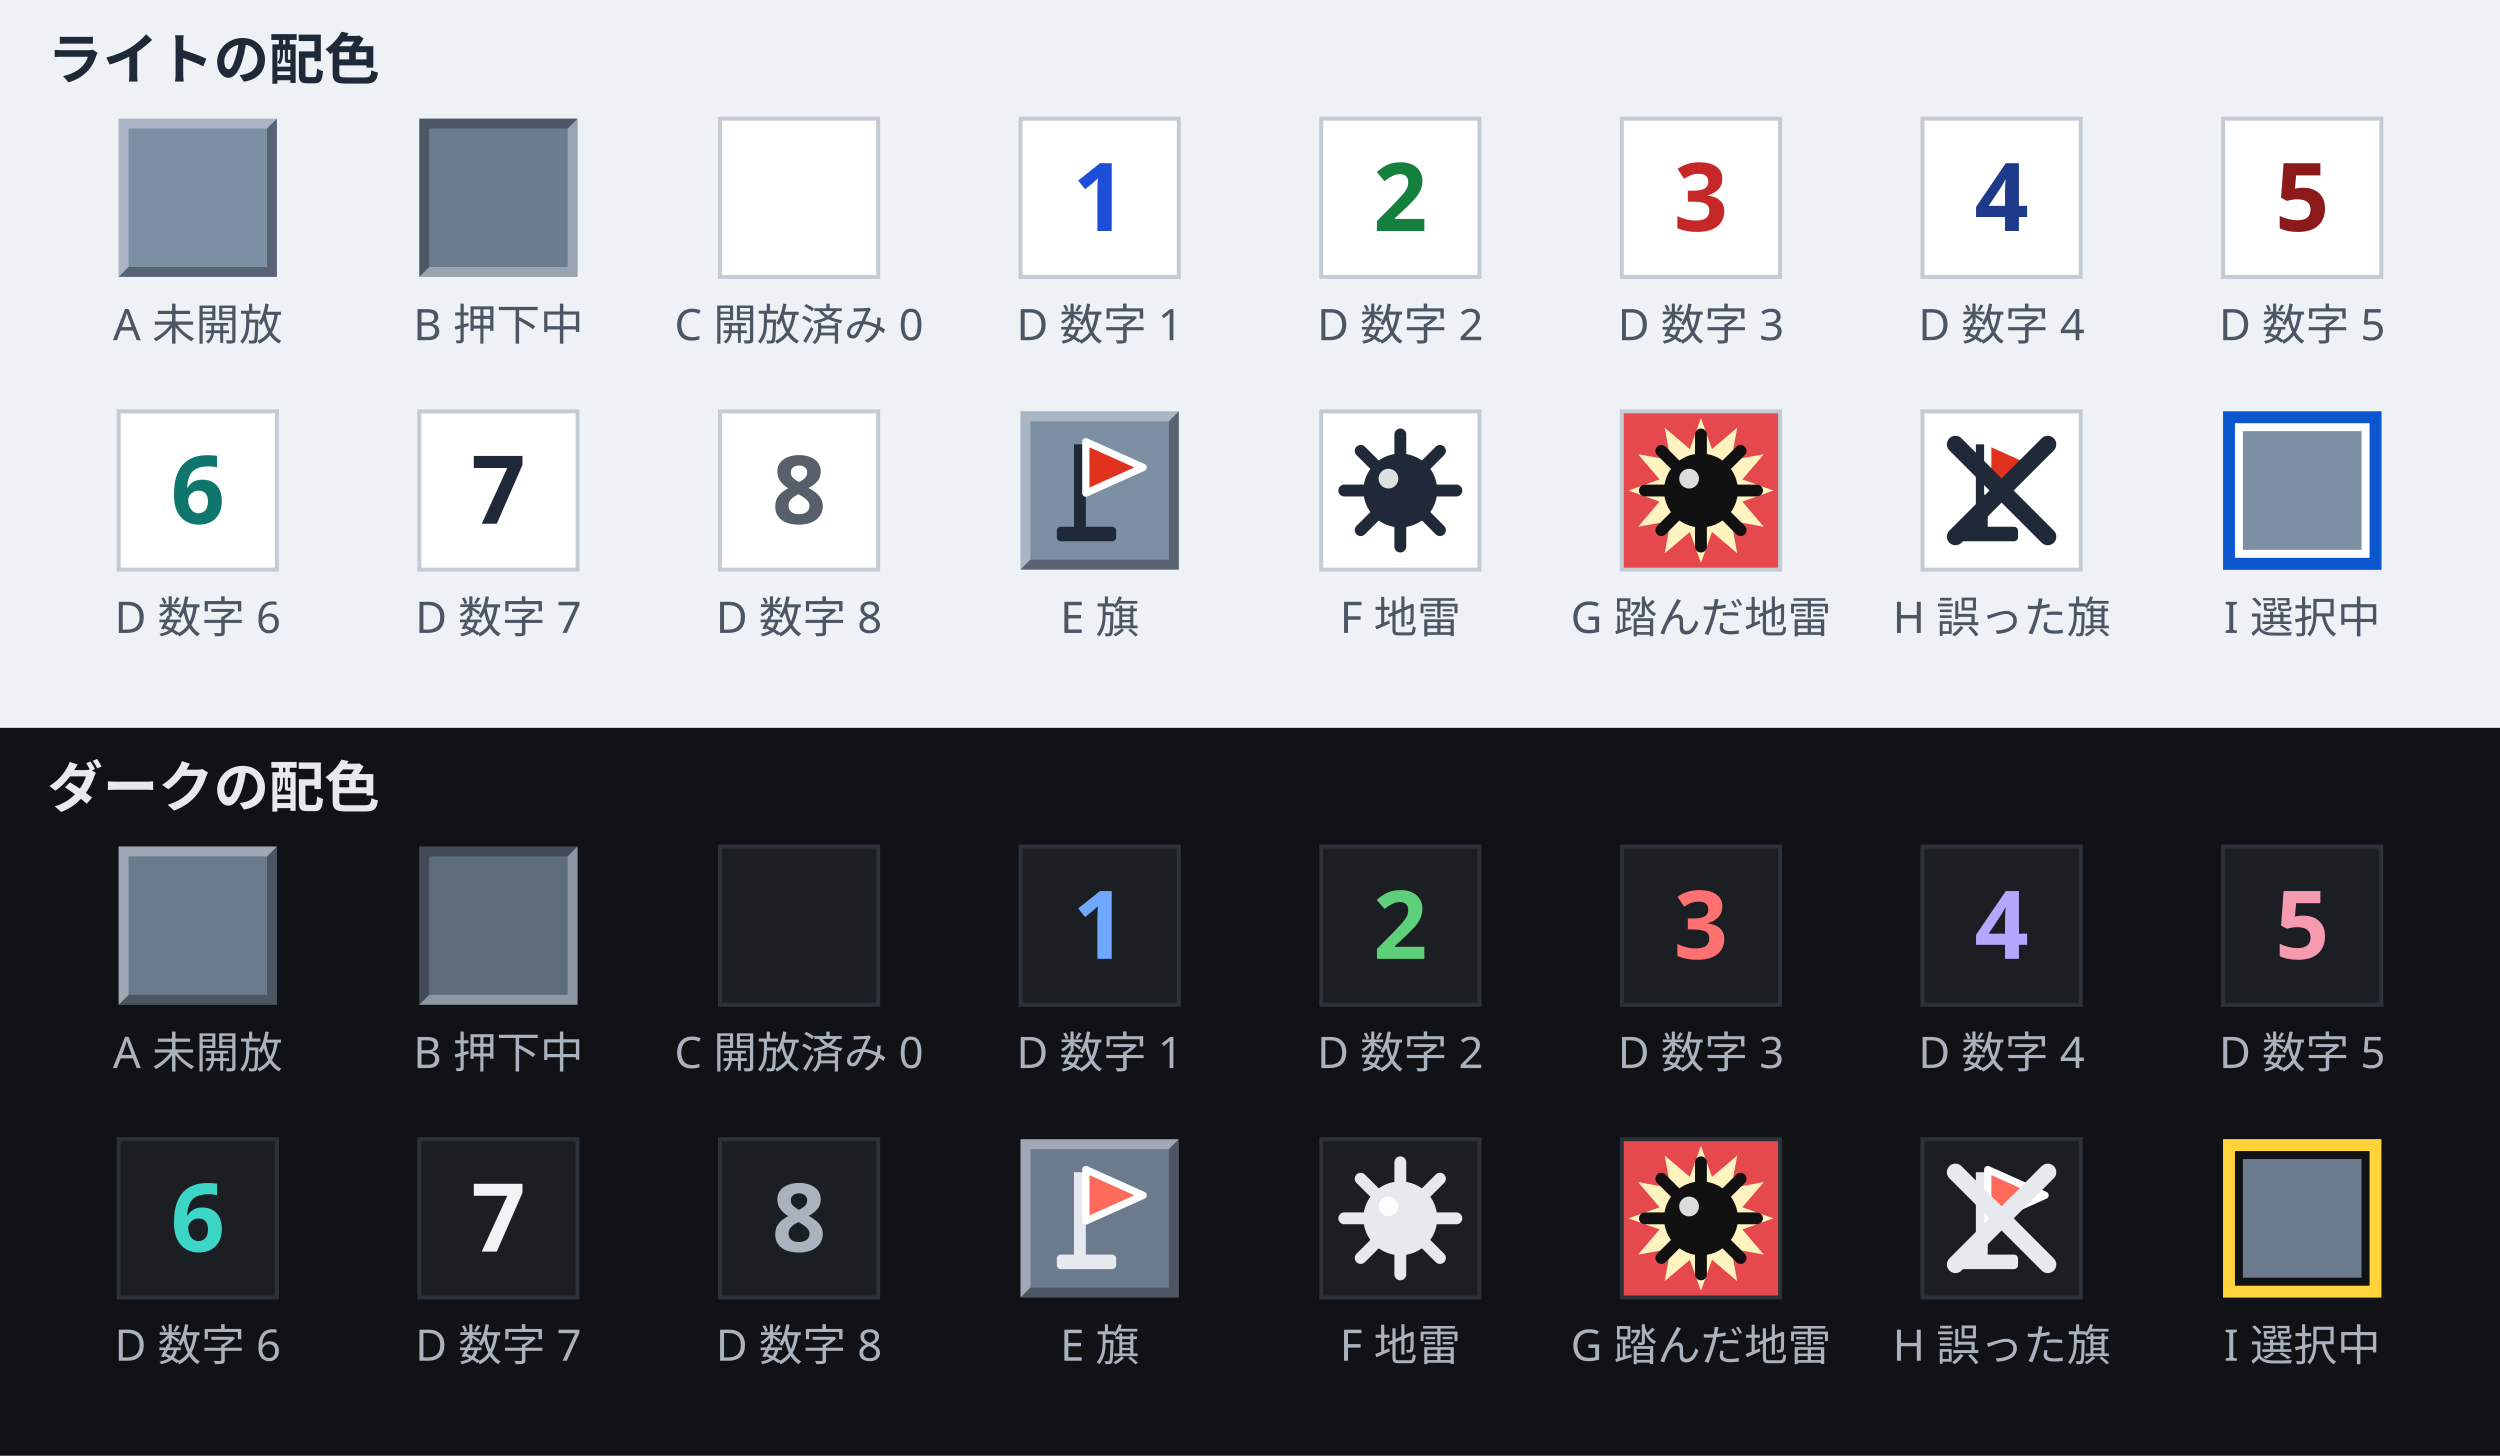
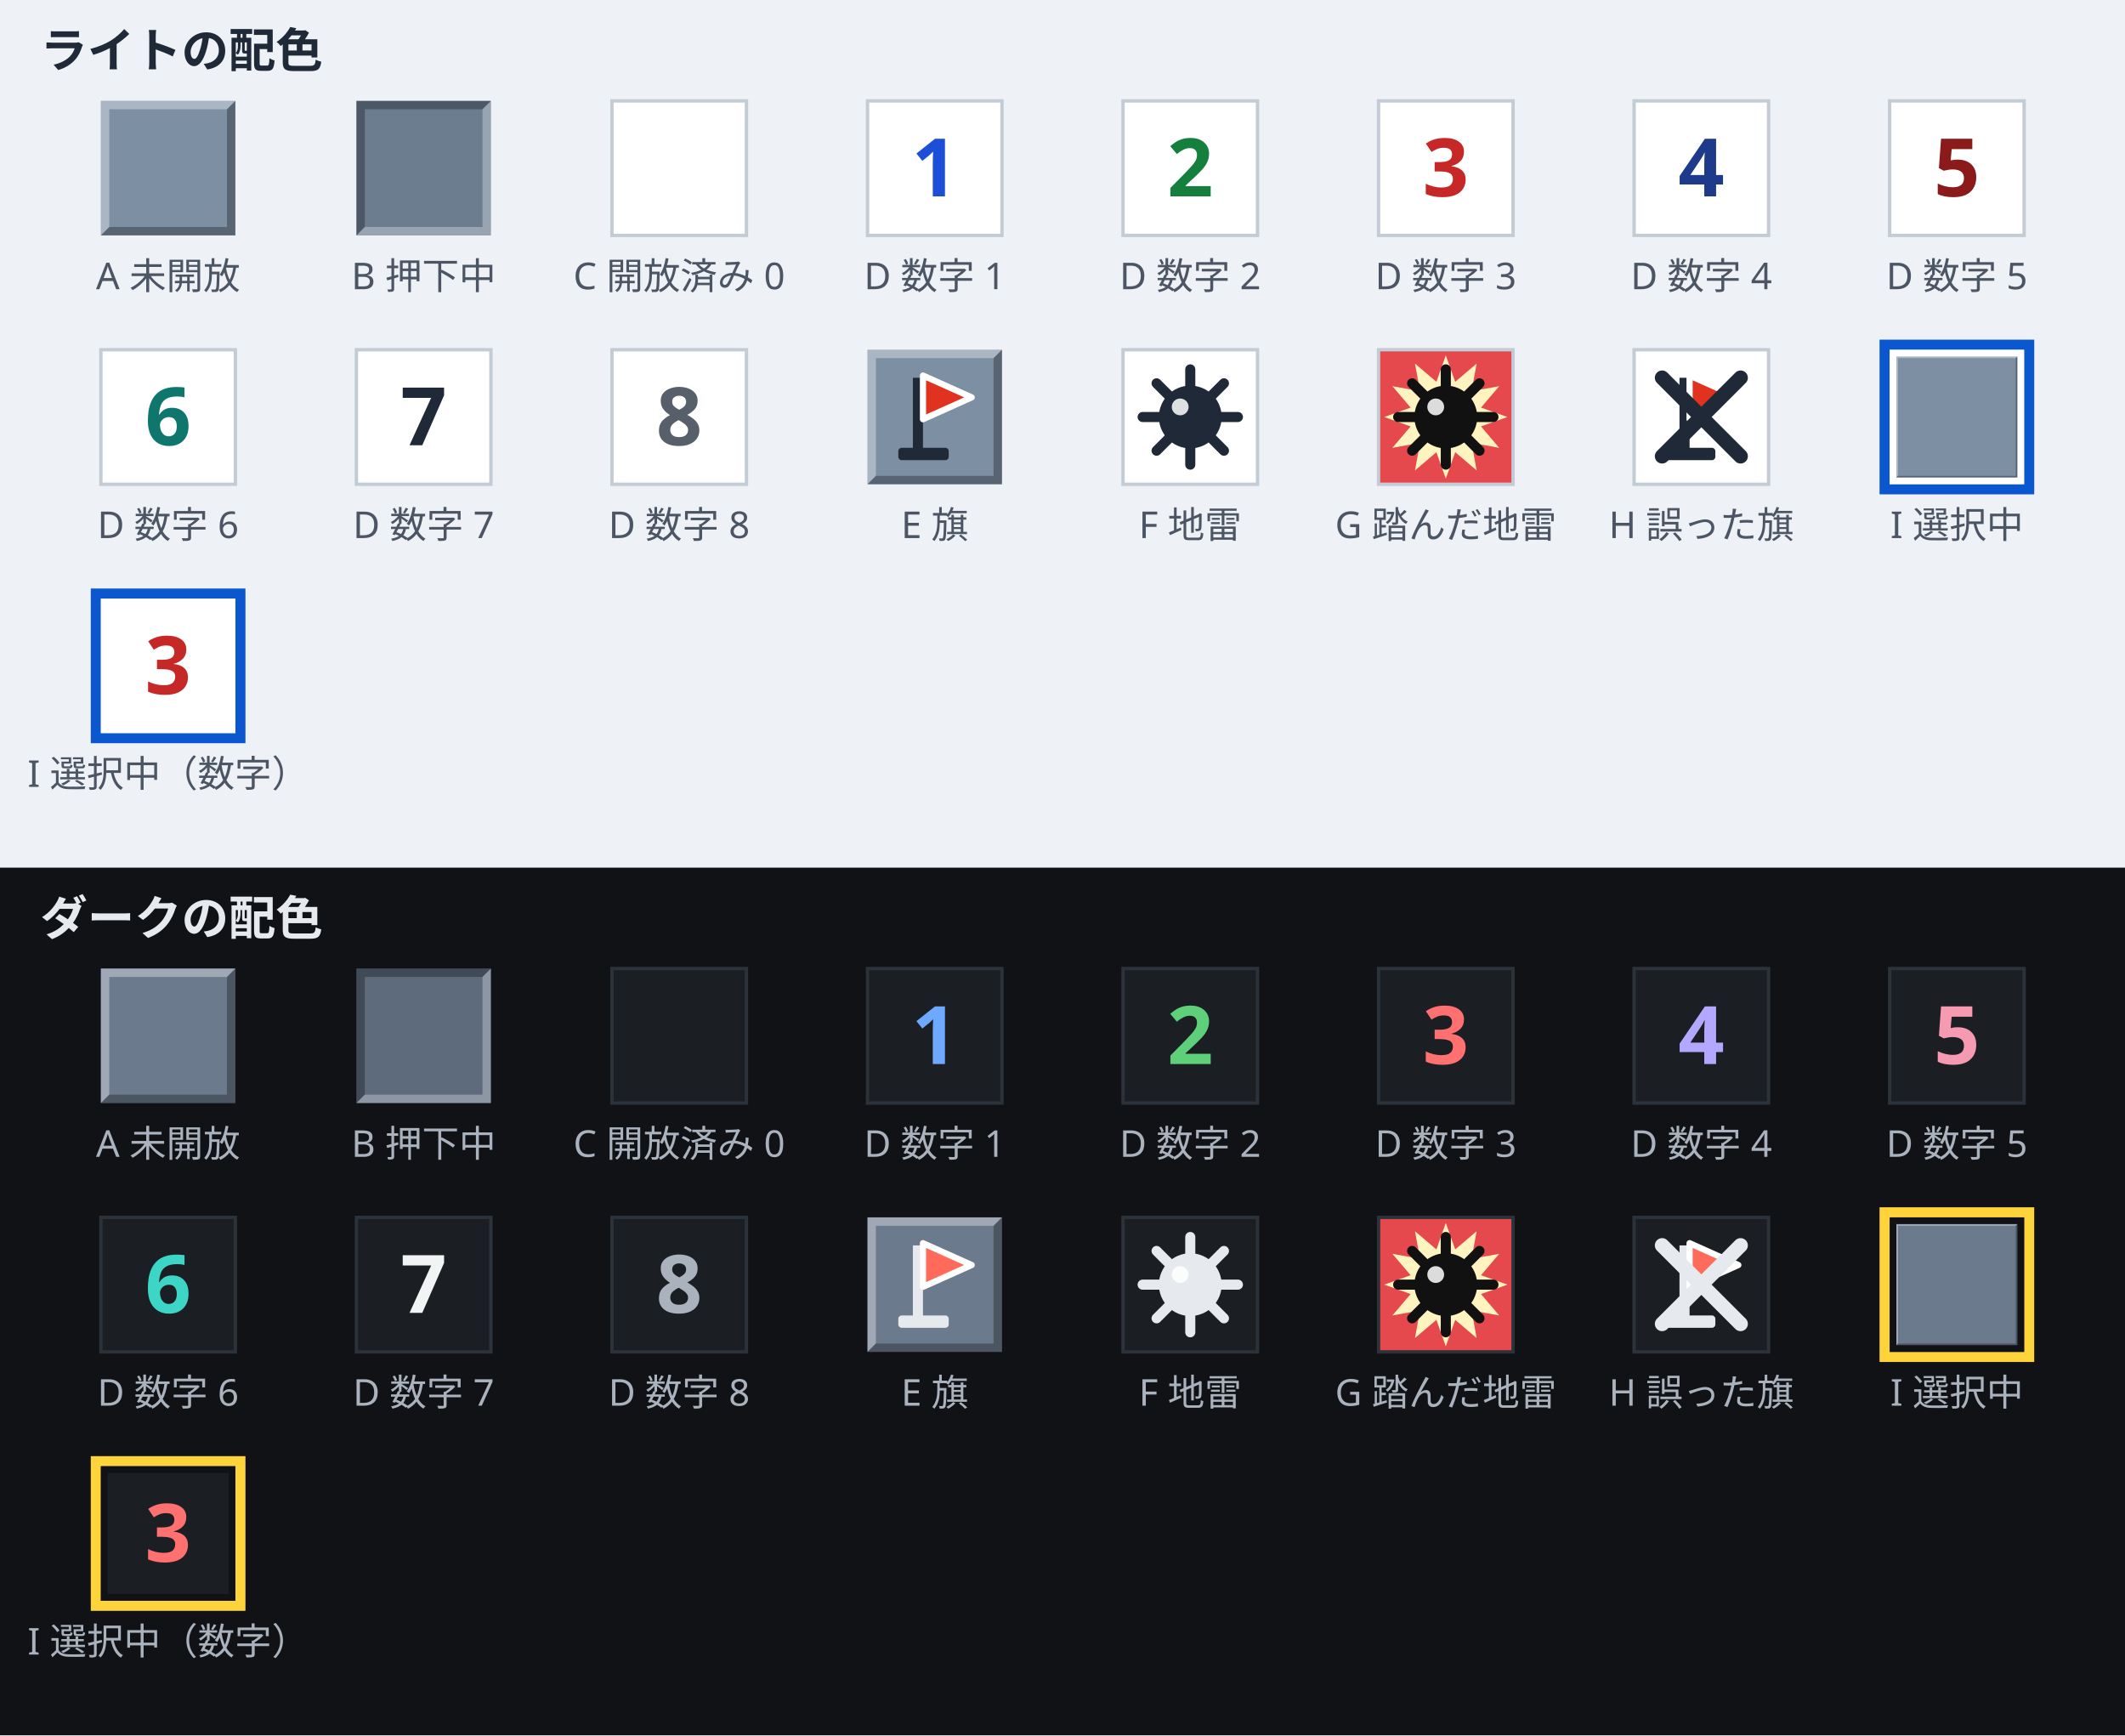
- <svg xmlns="http://www.w3.org/2000/svg" width="632" height="368" viewBox="0 0 632 368">
-   <rect x="0" y="0" width="632" height="184" fill="#eef1f5" />
+ <svg xmlns="http://www.w3.org/2000/svg" width="632" height="516" viewBox="0 0 632 516">
+   <rect x="0" y="0" width="632" height="258" fill="#eef1f5" />
  <text x="12" y="20" font-family="system-ui, 'Segoe UI', 'Hiragino Sans', 'Noto Sans JP', 'Yu Gothic UI', sans-serif" font-size="14" font-weight="700" fill="#1f2937">ライトの配色</text>
  <rect x="30.0" y="30" width="40" height="40" fill="#7d8fa3" />
  <polygon points="30.0,30 70.0,30 67.5,32.5 32.5,32.5 32.5,67.5 30.0,70" fill="rgba(255,255,255,0.35)" />
  <polygon points="70.0,70 30.0,70 32.5,67.5 67.5,67.5 67.5,32.5 70.0,30" fill="rgba(0,0,0,0.30)" />
  <text x="50.0" y="86" text-anchor="middle" font-family="system-ui, 'Segoe UI', 'Hiragino Sans', 'Noto Sans JP', 'Yu Gothic UI', sans-serif" font-size="11" fill="#4b5563">A 未開放</text>
  <rect x="106.0" y="30" width="40" height="40" fill="#6c7d90" />
  <polygon points="106.0,30 146.0,30 143.5,32.5 108.5,32.5 108.5,67.5 106.0,70" fill="rgba(0,0,0,0.30)" />
  <polygon points="146.0,70 106.0,70 108.5,67.5 143.5,67.5 143.5,32.5 146.0,30" fill="rgba(255,255,255,0.30)" />
  <text x="126.0" y="86" text-anchor="middle" font-family="system-ui, 'Segoe UI', 'Hiragino Sans', 'Noto Sans JP', 'Yu Gothic UI', sans-serif" font-size="11" fill="#4b5563">B 押下中</text>
  <rect x="182.0" y="30" width="40" height="40" fill="#ffffff" />
  <rect x="182.0" y="30" width="40" height="40" fill="none" stroke="#c3cbd4" stroke-width="1" />
  <text x="202.0" y="86" text-anchor="middle" font-family="system-ui, 'Segoe UI', 'Hiragino Sans', 'Noto Sans JP', 'Yu Gothic UI', sans-serif" font-size="11" fill="#4b5563">C 開放済み 0</text>
  <rect x="258.0" y="30" width="40" height="40" fill="#ffffff" />
  <rect x="258.0" y="30" width="40" height="40" fill="none" stroke="#c3cbd4" stroke-width="1" />
  <text x="278.0" y="50.0" dy="0.35em" text-anchor="middle" font-family="system-ui, 'Segoe UI', 'Hiragino Sans', 'Noto Sans JP', 'Yu Gothic UI', sans-serif" font-weight="700" font-size="24.0" fill="#1d4ed8">1</text>
  <text x="278.0" y="86" text-anchor="middle" font-family="system-ui, 'Segoe UI', 'Hiragino Sans', 'Noto Sans JP', 'Yu Gothic UI', sans-serif" font-size="11" fill="#4b5563">D 数字 1</text>
  <rect x="334.0" y="30" width="40" height="40" fill="#ffffff" />
  <rect x="334.0" y="30" width="40" height="40" fill="none" stroke="#c3cbd4" stroke-width="1" />
  <text x="354.0" y="50.0" dy="0.35em" text-anchor="middle" font-family="system-ui, 'Segoe UI', 'Hiragino Sans', 'Noto Sans JP', 'Yu Gothic UI', sans-serif" font-weight="700" font-size="24.0" fill="#15803d">2</text>
  <text x="354.0" y="86" text-anchor="middle" font-family="system-ui, 'Segoe UI', 'Hiragino Sans', 'Noto Sans JP', 'Yu Gothic UI', sans-serif" font-size="11" fill="#4b5563">D 数字 2</text>
  <rect x="410.0" y="30" width="40" height="40" fill="#ffffff" />
  <rect x="410.0" y="30" width="40" height="40" fill="none" stroke="#c3cbd4" stroke-width="1" />
  <text x="430.0" y="50.0" dy="0.35em" text-anchor="middle" font-family="system-ui, 'Segoe UI', 'Hiragino Sans', 'Noto Sans JP', 'Yu Gothic UI', sans-serif" font-weight="700" font-size="24.0" fill="#c62828">3</text>
  <text x="430.0" y="86" text-anchor="middle" font-family="system-ui, 'Segoe UI', 'Hiragino Sans', 'Noto Sans JP', 'Yu Gothic UI', sans-serif" font-size="11" fill="#4b5563">D 数字 3</text>
  <rect x="486.0" y="30" width="40" height="40" fill="#ffffff" />
  <rect x="486.0" y="30" width="40" height="40" fill="none" stroke="#c3cbd4" stroke-width="1" />
  <text x="506.0" y="50.0" dy="0.35em" text-anchor="middle" font-family="system-ui, 'Segoe UI', 'Hiragino Sans', 'Noto Sans JP', 'Yu Gothic UI', sans-serif" font-weight="700" font-size="24.0" fill="#1e3a8a">4</text>
  <text x="506.0" y="86" text-anchor="middle" font-family="system-ui, 'Segoe UI', 'Hiragino Sans', 'Noto Sans JP', 'Yu Gothic UI', sans-serif" font-size="11" fill="#4b5563">D 数字 4</text>
  <rect x="562.0" y="30" width="40" height="40" fill="#ffffff" />
  <rect x="562.0" y="30" width="40" height="40" fill="none" stroke="#c3cbd4" stroke-width="1" />
  <text x="582.0" y="50.0" dy="0.35em" text-anchor="middle" font-family="system-ui, 'Segoe UI', 'Hiragino Sans', 'Noto Sans JP', 'Yu Gothic UI', sans-serif" font-weight="700" font-size="24.0" fill="#8b1a1a">5</text>
  <text x="582.0" y="86" text-anchor="middle" font-family="system-ui, 'Segoe UI', 'Hiragino Sans', 'Noto Sans JP', 'Yu Gothic UI', sans-serif" font-size="11" fill="#4b5563">D 数字 5</text>
  <rect x="30.0" y="104" width="40" height="40" fill="#ffffff" />
  <rect x="30.0" y="104" width="40" height="40" fill="none" stroke="#c3cbd4" stroke-width="1" />
  <text x="50.0" y="124.0" dy="0.35em" text-anchor="middle" font-family="system-ui, 'Segoe UI', 'Hiragino Sans', 'Noto Sans JP', 'Yu Gothic UI', sans-serif" font-weight="700" font-size="24.0" fill="#0f766e">6</text>
  <text x="50.0" y="160" text-anchor="middle" font-family="system-ui, 'Segoe UI', 'Hiragino Sans', 'Noto Sans JP', 'Yu Gothic UI', sans-serif" font-size="11" fill="#4b5563">D 数字 6</text>
  <rect x="106.0" y="104" width="40" height="40" fill="#ffffff" />
  <rect x="106.0" y="104" width="40" height="40" fill="none" stroke="#c3cbd4" stroke-width="1" />
  <text x="126.0" y="124.0" dy="0.35em" text-anchor="middle" font-family="system-ui, 'Segoe UI', 'Hiragino Sans', 'Noto Sans JP', 'Yu Gothic UI', sans-serif" font-weight="700" font-size="24.0" fill="#1f2937">7</text>
  <text x="126.0" y="160" text-anchor="middle" font-family="system-ui, 'Segoe UI', 'Hiragino Sans', 'Noto Sans JP', 'Yu Gothic UI', sans-serif" font-size="11" fill="#4b5563">D 数字 7</text>
  <rect x="182.0" y="104" width="40" height="40" fill="#ffffff" />
  <rect x="182.0" y="104" width="40" height="40" fill="none" stroke="#c3cbd4" stroke-width="1" />
  <text x="202.0" y="124.0" dy="0.35em" text-anchor="middle" font-family="system-ui, 'Segoe UI', 'Hiragino Sans', 'Noto Sans JP', 'Yu Gothic UI', sans-serif" font-weight="700" font-size="24.0" fill="#57606a">8</text>
  <text x="202.0" y="160" text-anchor="middle" font-family="system-ui, 'Segoe UI', 'Hiragino Sans', 'Noto Sans JP', 'Yu Gothic UI', sans-serif" font-size="11" fill="#4b5563">D 数字 8</text>
  <rect x="258.0" y="104" width="40" height="40" fill="#7d8fa3" />
  <polygon points="258.0,104 298.0,104 295.5,106.5 260.5,106.5 260.5,141.5 258.0,144" fill="rgba(255,255,255,0.35)" />
  <polygon points="298.0,144 258.0,144 260.5,141.5 295.5,141.5 295.5,106.5 298.0,104" fill="rgba(0,0,0,0.30)" />
  <g transform="translate(258.0,104) scale(1.666667)">
    <line x1="9" y1="5" x2="9" y2="18" stroke="#1f2937" stroke-width="1.8" />
    <rect x="5.5" y="17.5" width="9" height="2.2" rx="0.6" fill="#1f2937" />
    <polygon points="9.9,4.6 18.6,8.5 9.9,12.4" fill="#e0321f" stroke="#ffffff" stroke-width="1.1" stroke-linejoin="round" />
  </g>
  <text x="278.0" y="160" text-anchor="middle" font-family="system-ui, 'Segoe UI', 'Hiragino Sans', 'Noto Sans JP', 'Yu Gothic UI', sans-serif" font-size="11" fill="#4b5563">E 旗</text>
  <rect x="334.0" y="104" width="40" height="40" fill="#ffffff" />
  <rect x="334.0" y="104" width="40" height="40" fill="none" stroke="#c3cbd4" stroke-width="1" />
  <g transform="translate(334.0,104) scale(1.666667)">
    <line x1="20.5" y1="12.0" x2="3.5" y2="12.0" stroke="#1f2937" stroke-width="1.8" stroke-linecap="round" />
    <line x1="12.0" y1="20.5" x2="12.0" y2="3.5" stroke="#1f2937" stroke-width="1.8" stroke-linecap="round" />
    <line x1="18.01" y1="18.01" x2="5.99" y2="5.99" stroke="#1f2937" stroke-width="1.8" stroke-linecap="round" />
    <line x1="18.01" y1="5.99" x2="5.99" y2="18.01" stroke="#1f2937" stroke-width="1.8" stroke-linecap="round" />
    <circle cx="12" cy="12" r="5.6" fill="#1f2937" />
    <circle cx="10.2" cy="10.2" r="1.5" fill="#ffffff" opacity="0.85" />
  </g>
  <text x="354.0" y="160" text-anchor="middle" font-family="system-ui, 'Segoe UI', 'Hiragino Sans', 'Noto Sans JP', 'Yu Gothic UI', sans-serif" font-size="11" fill="#4b5563">F 地雷</text>
  <rect x="410.0" y="104" width="40" height="40" fill="#e5484d" />
  <rect x="410.0" y="104" width="40" height="40" fill="none" stroke="#c3cbd4" stroke-width="1" />
  <g transform="translate(410.0,104) scale(1.666667)">
    <polygon points="23.00,12.00 18.28,13.68 21.53,17.50 16.60,16.60 17.50,21.53 13.68,18.28 12.00,23.00 10.32,18.28 6.50,21.53 7.40,16.60 2.47,17.50 5.72,13.68 1.00,12.00 5.72,10.32 2.47,6.50 7.40,7.40 6.50,2.47 10.32,5.72 12.00,1.00 13.68,5.72 17.50,2.47 16.60,7.40 21.53,6.50 18.28,10.32" fill="#fff3bf" />
  </g>
  <g transform="translate(410.0,104) scale(1.666667)">
    <line x1="20.5" y1="12.0" x2="3.5" y2="12.0" stroke="#111111" stroke-width="1.8" stroke-linecap="round" />
    <line x1="12.0" y1="20.5" x2="12.0" y2="3.5" stroke="#111111" stroke-width="1.8" stroke-linecap="round" />
    <line x1="18.01" y1="18.01" x2="5.99" y2="5.99" stroke="#111111" stroke-width="1.8" stroke-linecap="round" />
    <line x1="18.01" y1="5.99" x2="5.99" y2="18.01" stroke="#111111" stroke-width="1.8" stroke-linecap="round" />
    <circle cx="12" cy="12" r="5.6" fill="#111111" />
    <circle cx="10.2" cy="10.2" r="1.5" fill="#ffffff" opacity="0.85" />
  </g>
  <text x="430.0" y="160" text-anchor="middle" font-family="system-ui, 'Segoe UI', 'Hiragino Sans', 'Noto Sans JP', 'Yu Gothic UI', sans-serif" font-size="11" fill="#4b5563">G 踏んだ地雷</text>
  <rect x="486.0" y="104" width="40" height="40" fill="#ffffff" />
  <rect x="486.0" y="104" width="40" height="40" fill="none" stroke="#c3cbd4" stroke-width="1" />
  <g transform="translate(486.0,104) scale(1.666667)">
    <line x1="9" y1="5" x2="9" y2="18" stroke="#1f2937" stroke-width="1.8" />
    <rect x="5.5" y="17.5" width="9" height="2.2" rx="0.6" fill="#1f2937" />
    <polygon points="9.9,4.6 18.6,8.5 9.9,12.4" fill="#e0321f" stroke="#ffffff" stroke-width="1.1" stroke-linejoin="round" />
  </g>
  <g transform="translate(486.0,104) scale(1.666667)">
    <path d="M5 5 L19 19 M19 5 L5 19" stroke="#1f2937" stroke-width="2.6" stroke-linecap="round" />
  </g>
  <text x="506.0" y="160" text-anchor="middle" font-family="system-ui, 'Segoe UI', 'Hiragino Sans', 'Noto Sans JP', 'Yu Gothic UI', sans-serif" font-size="11" fill="#4b5563">H 誤った旗</text>
  <rect x="562.0" y="104" width="40" height="40" fill="#7d8fa3" />
  <polygon points="562.0,104 602.0,104 599.5,106.5 564.5,106.5 564.5,141.5 562.0,144" fill="rgba(255,255,255,0.35)" />
  <polygon points="602.0,144 562.0,144 564.5,141.5 599.5,141.5 599.5,106.5 602.0,104" fill="rgba(0,0,0,0.30)" />
-   <rect x="563.5" y="105.5" width="37" height="37" fill="none" stroke="#0b57d0" stroke-width="3" />
-   <rect x="566.0" y="108" width="32" height="32" fill="none" stroke="#ffffff" stroke-width="2" />
+   <rect x="560.5" y="102.5" width="43" height="43" fill="none" stroke="#0b57d0" stroke-width="3" />
+   <rect x="563.0" y="105" width="38" height="38" fill="none" stroke="#ffffff" stroke-width="2" />
  <text x="582.0" y="160" text-anchor="middle" font-family="system-ui, 'Segoe UI', 'Hiragino Sans', 'Noto Sans JP', 'Yu Gothic UI', sans-serif" font-size="11" fill="#4b5563">I 選択中</text>
-   <rect x="0" y="184" width="632" height="184" fill="#101216" />
-   <text x="12" y="204" font-family="system-ui, 'Segoe UI', 'Hiragino Sans', 'Noto Sans JP', 'Yu Gothic UI', sans-serif" font-size="14" font-weight="700" fill="#e6e9ed">ダークの配色</text>
-   <rect x="30.0" y="214" width="40" height="40" fill="#6b7a8c" />
-   <polygon points="30.0,214 70.0,214 67.5,216.5 32.5,216.5 32.5,251.5 30.0,254" fill="rgba(255,255,255,0.35)" />
-   <polygon points="70.0,254 30.0,254 32.5,251.5 67.5,251.5 67.5,216.5 70.0,214" fill="rgba(0,0,0,0.30)" />
-   <text x="50.0" y="270" text-anchor="middle" font-family="system-ui, 'Segoe UI', 'Hiragino Sans', 'Noto Sans JP', 'Yu Gothic UI', sans-serif" font-size="11" fill="#aab3bd">A 未開放</text>
-   <rect x="106.0" y="214" width="40" height="40" fill="#5d6b7c" />
-   <polygon points="106.0,214 146.0,214 143.5,216.5 108.5,216.5 108.5,251.5 106.0,254" fill="rgba(0,0,0,0.30)" />
-   <polygon points="146.0,254 106.0,254 108.5,251.5 143.5,251.5 143.5,216.5 146.0,214" fill="rgba(255,255,255,0.30)" />
-   <text x="126.0" y="270" text-anchor="middle" font-family="system-ui, 'Segoe UI', 'Hiragino Sans', 'Noto Sans JP', 'Yu Gothic UI', sans-serif" font-size="11" fill="#aab3bd">B 押下中</text>
-   <rect x="182.0" y="214" width="40" height="40" fill="#1b1f24" />
-   <rect x="182.0" y="214" width="40" height="40" fill="none" stroke="#2c323a" stroke-width="1" />
-   <text x="202.0" y="270" text-anchor="middle" font-family="system-ui, 'Segoe UI', 'Hiragino Sans', 'Noto Sans JP', 'Yu Gothic UI', sans-serif" font-size="11" fill="#aab3bd">C 開放済み 0</text>
-   <rect x="258.0" y="214" width="40" height="40" fill="#1b1f24" />
-   <rect x="258.0" y="214" width="40" height="40" fill="none" stroke="#2c323a" stroke-width="1" />
-   <text x="278.0" y="234.0" dy="0.35em" text-anchor="middle" font-family="system-ui, 'Segoe UI', 'Hiragino Sans', 'Noto Sans JP', 'Yu Gothic UI', sans-serif" font-weight="700" font-size="24.0" fill="#6ea8ff">1</text>
-   <text x="278.0" y="270" text-anchor="middle" font-family="system-ui, 'Segoe UI', 'Hiragino Sans', 'Noto Sans JP', 'Yu Gothic UI', sans-serif" font-size="11" fill="#aab3bd">D 数字 1</text>
-   <rect x="334.0" y="214" width="40" height="40" fill="#1b1f24" />
-   <rect x="334.0" y="214" width="40" height="40" fill="none" stroke="#2c323a" stroke-width="1" />
-   <text x="354.0" y="234.0" dy="0.35em" text-anchor="middle" font-family="system-ui, 'Segoe UI', 'Hiragino Sans', 'Noto Sans JP', 'Yu Gothic UI', sans-serif" font-weight="700" font-size="24.0" fill="#5fd07a">2</text>
-   <text x="354.0" y="270" text-anchor="middle" font-family="system-ui, 'Segoe UI', 'Hiragino Sans', 'Noto Sans JP', 'Yu Gothic UI', sans-serif" font-size="11" fill="#aab3bd">D 数字 2</text>
-   <rect x="410.0" y="214" width="40" height="40" fill="#1b1f24" />
-   <rect x="410.0" y="214" width="40" height="40" fill="none" stroke="#2c323a" stroke-width="1" />
-   <text x="430.0" y="234.0" dy="0.35em" text-anchor="middle" font-family="system-ui, 'Segoe UI', 'Hiragino Sans', 'Noto Sans JP', 'Yu Gothic UI', sans-serif" font-weight="700" font-size="24.0" fill="#ff7070">3</text>
-   <text x="430.0" y="270" text-anchor="middle" font-family="system-ui, 'Segoe UI', 'Hiragino Sans', 'Noto Sans JP', 'Yu Gothic UI', sans-serif" font-size="11" fill="#aab3bd">D 数字 3</text>
-   <rect x="486.0" y="214" width="40" height="40" fill="#1b1f24" />
-   <rect x="486.0" y="214" width="40" height="40" fill="none" stroke="#2c323a" stroke-width="1" />
-   <text x="506.0" y="234.0" dy="0.35em" text-anchor="middle" font-family="system-ui, 'Segoe UI', 'Hiragino Sans', 'Noto Sans JP', 'Yu Gothic UI', sans-serif" font-weight="700" font-size="24.0" fill="#b4a7ff">4</text>
-   <text x="506.0" y="270" text-anchor="middle" font-family="system-ui, 'Segoe UI', 'Hiragino Sans', 'Noto Sans JP', 'Yu Gothic UI', sans-serif" font-size="11" fill="#aab3bd">D 数字 4</text>
-   <rect x="562.0" y="214" width="40" height="40" fill="#1b1f24" />
-   <rect x="562.0" y="214" width="40" height="40" fill="none" stroke="#2c323a" stroke-width="1" />
-   <text x="582.0" y="234.0" dy="0.35em" text-anchor="middle" font-family="system-ui, 'Segoe UI', 'Hiragino Sans', 'Noto Sans JP', 'Yu Gothic UI', sans-serif" font-weight="700" font-size="24.0" fill="#f59ab0">5</text>
-   <text x="582.0" y="270" text-anchor="middle" font-family="system-ui, 'Segoe UI', 'Hiragino Sans', 'Noto Sans JP', 'Yu Gothic UI', sans-serif" font-size="11" fill="#aab3bd">D 数字 5</text>
-   <rect x="30.0" y="288" width="40" height="40" fill="#1b1f24" />
-   <rect x="30.0" y="288" width="40" height="40" fill="none" stroke="#2c323a" stroke-width="1" />
-   <text x="50.0" y="308.0" dy="0.35em" text-anchor="middle" font-family="system-ui, 'Segoe UI', 'Hiragino Sans', 'Noto Sans JP', 'Yu Gothic UI', sans-serif" font-weight="700" font-size="24.0" fill="#3dd6c6">6</text>
-   <text x="50.0" y="344" text-anchor="middle" font-family="system-ui, 'Segoe UI', 'Hiragino Sans', 'Noto Sans JP', 'Yu Gothic UI', sans-serif" font-size="11" fill="#aab3bd">D 数字 6</text>
-   <rect x="106.0" y="288" width="40" height="40" fill="#1b1f24" />
-   <rect x="106.0" y="288" width="40" height="40" fill="none" stroke="#2c323a" stroke-width="1" />
-   <text x="126.0" y="308.0" dy="0.35em" text-anchor="middle" font-family="system-ui, 'Segoe UI', 'Hiragino Sans', 'Noto Sans JP', 'Yu Gothic UI', sans-serif" font-weight="700" font-size="24.0" fill="#f1f3f5">7</text>
-   <text x="126.0" y="344" text-anchor="middle" font-family="system-ui, 'Segoe UI', 'Hiragino Sans', 'Noto Sans JP', 'Yu Gothic UI', sans-serif" font-size="11" fill="#aab3bd">D 数字 7</text>
+   <rect x="30.0" y="178" width="40" height="40" fill="#ffffff" />
+   <rect x="30.0" y="178" width="40" height="40" fill="none" stroke="#c3cbd4" stroke-width="1" />
+   <text x="50.0" y="198.0" dy="0.35em" text-anchor="middle" font-family="system-ui, 'Segoe UI', 'Hiragino Sans', 'Noto Sans JP', 'Yu Gothic UI', sans-serif" font-weight="700" font-size="24.0" fill="#c62828">3</text>
+   <rect x="28.5" y="176.5" width="43" height="43" fill="none" stroke="#0b57d0" stroke-width="3" />
+   <rect x="31.0" y="179" width="38" height="38" fill="none" stroke="#ffffff" stroke-width="2" />
+   <text x="50.0" y="234" text-anchor="middle" font-family="system-ui, 'Segoe UI', 'Hiragino Sans', 'Noto Sans JP', 'Yu Gothic UI', sans-serif" font-size="11" fill="#4b5563">I 選択中（数字）</text>
+   <rect x="0" y="258" width="632" height="258" fill="#101216" />
+   <text x="12" y="278" font-family="system-ui, 'Segoe UI', 'Hiragino Sans', 'Noto Sans JP', 'Yu Gothic UI', sans-serif" font-size="14" font-weight="700" fill="#e6e9ed">ダークの配色</text>
+   <rect x="30.0" y="288" width="40" height="40" fill="#6b7a8c" />
+   <polygon points="30.0,288 70.0,288 67.5,290.5 32.5,290.5 32.5,325.5 30.0,328" fill="rgba(255,255,255,0.35)" />
+   <polygon points="70.0,328 30.0,328 32.5,325.5 67.5,325.5 67.5,290.5 70.0,288" fill="rgba(0,0,0,0.30)" />
+   <text x="50.0" y="344" text-anchor="middle" font-family="system-ui, 'Segoe UI', 'Hiragino Sans', 'Noto Sans JP', 'Yu Gothic UI', sans-serif" font-size="11" fill="#aab3bd">A 未開放</text>
+   <rect x="106.0" y="288" width="40" height="40" fill="#5d6b7c" />
+   <polygon points="106.0,288 146.0,288 143.5,290.5 108.5,290.5 108.5,325.5 106.0,328" fill="rgba(0,0,0,0.30)" />
+   <polygon points="146.0,328 106.0,328 108.5,325.5 143.5,325.5 143.5,290.5 146.0,288" fill="rgba(255,255,255,0.30)" />
+   <text x="126.0" y="344" text-anchor="middle" font-family="system-ui, 'Segoe UI', 'Hiragino Sans', 'Noto Sans JP', 'Yu Gothic UI', sans-serif" font-size="11" fill="#aab3bd">B 押下中</text>
  <rect x="182.0" y="288" width="40" height="40" fill="#1b1f24" />
  <rect x="182.0" y="288" width="40" height="40" fill="none" stroke="#2c323a" stroke-width="1" />
-   <text x="202.0" y="308.0" dy="0.35em" text-anchor="middle" font-family="system-ui, 'Segoe UI', 'Hiragino Sans', 'Noto Sans JP', 'Yu Gothic UI', sans-serif" font-weight="700" font-size="24.0" fill="#aab3bd">8</text>
-   <text x="202.0" y="344" text-anchor="middle" font-family="system-ui, 'Segoe UI', 'Hiragino Sans', 'Noto Sans JP', 'Yu Gothic UI', sans-serif" font-size="11" fill="#aab3bd">D 数字 8</text>
-   <rect x="258.0" y="288" width="40" height="40" fill="#6b7a8c" />
-   <polygon points="258.0,288 298.0,288 295.5,290.5 260.5,290.5 260.5,325.5 258.0,328" fill="rgba(255,255,255,0.35)" />
-   <polygon points="298.0,328 258.0,328 260.5,325.5 295.5,325.5 295.5,290.5 298.0,288" fill="rgba(0,0,0,0.30)" />
-   <g transform="translate(258.0,288) scale(1.666667)">
+   <text x="202.0" y="344" text-anchor="middle" font-family="system-ui, 'Segoe UI', 'Hiragino Sans', 'Noto Sans JP', 'Yu Gothic UI', sans-serif" font-size="11" fill="#aab3bd">C 開放済み 0</text>
+   <rect x="258.0" y="288" width="40" height="40" fill="#1b1f24" />
+   <rect x="258.0" y="288" width="40" height="40" fill="none" stroke="#2c323a" stroke-width="1" />
+   <text x="278.0" y="308.0" dy="0.35em" text-anchor="middle" font-family="system-ui, 'Segoe UI', 'Hiragino Sans', 'Noto Sans JP', 'Yu Gothic UI', sans-serif" font-weight="700" font-size="24.0" fill="#6ea8ff">1</text>
+   <text x="278.0" y="344" text-anchor="middle" font-family="system-ui, 'Segoe UI', 'Hiragino Sans', 'Noto Sans JP', 'Yu Gothic UI', sans-serif" font-size="11" fill="#aab3bd">D 数字 1</text>
+   <rect x="334.0" y="288" width="40" height="40" fill="#1b1f24" />
+   <rect x="334.0" y="288" width="40" height="40" fill="none" stroke="#2c323a" stroke-width="1" />
+   <text x="354.0" y="308.0" dy="0.35em" text-anchor="middle" font-family="system-ui, 'Segoe UI', 'Hiragino Sans', 'Noto Sans JP', 'Yu Gothic UI', sans-serif" font-weight="700" font-size="24.0" fill="#5fd07a">2</text>
+   <text x="354.0" y="344" text-anchor="middle" font-family="system-ui, 'Segoe UI', 'Hiragino Sans', 'Noto Sans JP', 'Yu Gothic UI', sans-serif" font-size="11" fill="#aab3bd">D 数字 2</text>
+   <rect x="410.0" y="288" width="40" height="40" fill="#1b1f24" />
+   <rect x="410.0" y="288" width="40" height="40" fill="none" stroke="#2c323a" stroke-width="1" />
+   <text x="430.0" y="308.0" dy="0.35em" text-anchor="middle" font-family="system-ui, 'Segoe UI', 'Hiragino Sans', 'Noto Sans JP', 'Yu Gothic UI', sans-serif" font-weight="700" font-size="24.0" fill="#ff7070">3</text>
+   <text x="430.0" y="344" text-anchor="middle" font-family="system-ui, 'Segoe UI', 'Hiragino Sans', 'Noto Sans JP', 'Yu Gothic UI', sans-serif" font-size="11" fill="#aab3bd">D 数字 3</text>
+   <rect x="486.0" y="288" width="40" height="40" fill="#1b1f24" />
+   <rect x="486.0" y="288" width="40" height="40" fill="none" stroke="#2c323a" stroke-width="1" />
+   <text x="506.0" y="308.0" dy="0.35em" text-anchor="middle" font-family="system-ui, 'Segoe UI', 'Hiragino Sans', 'Noto Sans JP', 'Yu Gothic UI', sans-serif" font-weight="700" font-size="24.0" fill="#b4a7ff">4</text>
+   <text x="506.0" y="344" text-anchor="middle" font-family="system-ui, 'Segoe UI', 'Hiragino Sans', 'Noto Sans JP', 'Yu Gothic UI', sans-serif" font-size="11" fill="#aab3bd">D 数字 4</text>
+   <rect x="562.0" y="288" width="40" height="40" fill="#1b1f24" />
+   <rect x="562.0" y="288" width="40" height="40" fill="none" stroke="#2c323a" stroke-width="1" />
+   <text x="582.0" y="308.0" dy="0.35em" text-anchor="middle" font-family="system-ui, 'Segoe UI', 'Hiragino Sans', 'Noto Sans JP', 'Yu Gothic UI', sans-serif" font-weight="700" font-size="24.0" fill="#f59ab0">5</text>
+   <text x="582.0" y="344" text-anchor="middle" font-family="system-ui, 'Segoe UI', 'Hiragino Sans', 'Noto Sans JP', 'Yu Gothic UI', sans-serif" font-size="11" fill="#aab3bd">D 数字 5</text>
+   <rect x="30.0" y="362" width="40" height="40" fill="#1b1f24" />
+   <rect x="30.0" y="362" width="40" height="40" fill="none" stroke="#2c323a" stroke-width="1" />
+   <text x="50.0" y="382.0" dy="0.35em" text-anchor="middle" font-family="system-ui, 'Segoe UI', 'Hiragino Sans', 'Noto Sans JP', 'Yu Gothic UI', sans-serif" font-weight="700" font-size="24.0" fill="#3dd6c6">6</text>
+   <text x="50.0" y="418" text-anchor="middle" font-family="system-ui, 'Segoe UI', 'Hiragino Sans', 'Noto Sans JP', 'Yu Gothic UI', sans-serif" font-size="11" fill="#aab3bd">D 数字 6</text>
+   <rect x="106.0" y="362" width="40" height="40" fill="#1b1f24" />
+   <rect x="106.0" y="362" width="40" height="40" fill="none" stroke="#2c323a" stroke-width="1" />
+   <text x="126.0" y="382.0" dy="0.35em" text-anchor="middle" font-family="system-ui, 'Segoe UI', 'Hiragino Sans', 'Noto Sans JP', 'Yu Gothic UI', sans-serif" font-weight="700" font-size="24.0" fill="#f1f3f5">7</text>
+   <text x="126.0" y="418" text-anchor="middle" font-family="system-ui, 'Segoe UI', 'Hiragino Sans', 'Noto Sans JP', 'Yu Gothic UI', sans-serif" font-size="11" fill="#aab3bd">D 数字 7</text>
+   <rect x="182.0" y="362" width="40" height="40" fill="#1b1f24" />
+   <rect x="182.0" y="362" width="40" height="40" fill="none" stroke="#2c323a" stroke-width="1" />
+   <text x="202.0" y="382.0" dy="0.35em" text-anchor="middle" font-family="system-ui, 'Segoe UI', 'Hiragino Sans', 'Noto Sans JP', 'Yu Gothic UI', sans-serif" font-weight="700" font-size="24.0" fill="#aab3bd">8</text>
+   <text x="202.0" y="418" text-anchor="middle" font-family="system-ui, 'Segoe UI', 'Hiragino Sans', 'Noto Sans JP', 'Yu Gothic UI', sans-serif" font-size="11" fill="#aab3bd">D 数字 8</text>
+   <rect x="258.0" y="362" width="40" height="40" fill="#6b7a8c" />
+   <polygon points="258.0,362 298.0,362 295.5,364.5 260.5,364.5 260.5,399.5 258.0,402" fill="rgba(255,255,255,0.35)" />
+   <polygon points="298.0,402 258.0,402 260.5,399.5 295.5,399.5 295.5,364.5 298.0,362" fill="rgba(0,0,0,0.30)" />
+   <g transform="translate(258.0,362) scale(1.666667)">
    <line x1="9" y1="5" x2="9" y2="18" stroke="#e6e9ed" stroke-width="1.8" />
    <rect x="5.5" y="17.5" width="9" height="2.2" rx="0.6" fill="#e6e9ed" />
    <polygon points="9.9,4.6 18.6,8.5 9.9,12.4" fill="#ff6b5a" stroke="#ffffff" stroke-width="1.1" stroke-linejoin="round" />
  </g>
-   <text x="278.0" y="344" text-anchor="middle" font-family="system-ui, 'Segoe UI', 'Hiragino Sans', 'Noto Sans JP', 'Yu Gothic UI', sans-serif" font-size="11" fill="#aab3bd">E 旗</text>
-   <rect x="334.0" y="288" width="40" height="40" fill="#1b1f24" />
-   <rect x="334.0" y="288" width="40" height="40" fill="none" stroke="#2c323a" stroke-width="1" />
-   <g transform="translate(334.0,288) scale(1.666667)">
+   <text x="278.0" y="418" text-anchor="middle" font-family="system-ui, 'Segoe UI', 'Hiragino Sans', 'Noto Sans JP', 'Yu Gothic UI', sans-serif" font-size="11" fill="#aab3bd">E 旗</text>
+   <rect x="334.0" y="362" width="40" height="40" fill="#1b1f24" />
+   <rect x="334.0" y="362" width="40" height="40" fill="none" stroke="#2c323a" stroke-width="1" />
+   <g transform="translate(334.0,362) scale(1.666667)">
    <line x1="20.5" y1="12.0" x2="3.5" y2="12.0" stroke="#e6e9ed" stroke-width="1.8" stroke-linecap="round" />
    <line x1="12.0" y1="20.5" x2="12.0" y2="3.5" stroke="#e6e9ed" stroke-width="1.8" stroke-linecap="round" />
    <line x1="18.01" y1="18.01" x2="5.99" y2="5.99" stroke="#e6e9ed" stroke-width="1.8" stroke-linecap="round" />
    <line x1="18.01" y1="5.99" x2="5.99" y2="18.01" stroke="#e6e9ed" stroke-width="1.8" stroke-linecap="round" />
    <circle cx="12" cy="12" r="5.6" fill="#e6e9ed" />
    <circle cx="10.2" cy="10.2" r="1.5" fill="#ffffff" opacity="0.85" />
  </g>
-   <text x="354.0" y="344" text-anchor="middle" font-family="system-ui, 'Segoe UI', 'Hiragino Sans', 'Noto Sans JP', 'Yu Gothic UI', sans-serif" font-size="11" fill="#aab3bd">F 地雷</text>
-   <rect x="410.0" y="288" width="40" height="40" fill="#e5484d" />
-   <rect x="410.0" y="288" width="40" height="40" fill="none" stroke="#2c323a" stroke-width="1" />
-   <g transform="translate(410.0,288) scale(1.666667)">
+   <text x="354.0" y="418" text-anchor="middle" font-family="system-ui, 'Segoe UI', 'Hiragino Sans', 'Noto Sans JP', 'Yu Gothic UI', sans-serif" font-size="11" fill="#aab3bd">F 地雷</text>
+   <rect x="410.0" y="362" width="40" height="40" fill="#e5484d" />
+   <rect x="410.0" y="362" width="40" height="40" fill="none" stroke="#2c323a" stroke-width="1" />
+   <g transform="translate(410.0,362) scale(1.666667)">
    <polygon points="23.00,12.00 18.28,13.68 21.53,17.50 16.60,16.60 17.50,21.53 13.68,18.28 12.00,23.00 10.32,18.28 6.50,21.53 7.40,16.60 2.47,17.50 5.72,13.68 1.00,12.00 5.72,10.32 2.47,6.50 7.40,7.40 6.50,2.47 10.32,5.72 12.00,1.00 13.68,5.72 17.50,2.47 16.60,7.40 21.53,6.50 18.28,10.32" fill="#fff3bf" />
  </g>
-   <g transform="translate(410.0,288) scale(1.666667)">
+   <g transform="translate(410.0,362) scale(1.666667)">
    <line x1="20.5" y1="12.0" x2="3.5" y2="12.0" stroke="#111111" stroke-width="1.8" stroke-linecap="round" />
    <line x1="12.0" y1="20.5" x2="12.0" y2="3.5" stroke="#111111" stroke-width="1.8" stroke-linecap="round" />
    <line x1="18.01" y1="18.01" x2="5.99" y2="5.99" stroke="#111111" stroke-width="1.8" stroke-linecap="round" />
    <line x1="18.01" y1="5.99" x2="5.99" y2="18.01" stroke="#111111" stroke-width="1.8" stroke-linecap="round" />
    <circle cx="12" cy="12" r="5.6" fill="#111111" />
    <circle cx="10.2" cy="10.2" r="1.5" fill="#ffffff" opacity="0.85" />
  </g>
-   <text x="430.0" y="344" text-anchor="middle" font-family="system-ui, 'Segoe UI', 'Hiragino Sans', 'Noto Sans JP', 'Yu Gothic UI', sans-serif" font-size="11" fill="#aab3bd">G 踏んだ地雷</text>
-   <rect x="486.0" y="288" width="40" height="40" fill="#1b1f24" />
-   <rect x="486.0" y="288" width="40" height="40" fill="none" stroke="#2c323a" stroke-width="1" />
-   <g transform="translate(486.0,288) scale(1.666667)">
+   <text x="430.0" y="418" text-anchor="middle" font-family="system-ui, 'Segoe UI', 'Hiragino Sans', 'Noto Sans JP', 'Yu Gothic UI', sans-serif" font-size="11" fill="#aab3bd">G 踏んだ地雷</text>
+   <rect x="486.0" y="362" width="40" height="40" fill="#1b1f24" />
+   <rect x="486.0" y="362" width="40" height="40" fill="none" stroke="#2c323a" stroke-width="1" />
+   <g transform="translate(486.0,362) scale(1.666667)">
    <line x1="9" y1="5" x2="9" y2="18" stroke="#e6e9ed" stroke-width="1.8" />
    <rect x="5.5" y="17.5" width="9" height="2.2" rx="0.6" fill="#e6e9ed" />
    <polygon points="9.9,4.6 18.6,8.5 9.9,12.4" fill="#ff6b5a" stroke="#ffffff" stroke-width="1.1" stroke-linejoin="round" />
  </g>
-   <g transform="translate(486.0,288) scale(1.666667)">
+   <g transform="translate(486.0,362) scale(1.666667)">
    <path d="M5 5 L19 19 M19 5 L5 19" stroke="#e6e9ed" stroke-width="2.6" stroke-linecap="round" />
  </g>
-   <text x="506.0" y="344" text-anchor="middle" font-family="system-ui, 'Segoe UI', 'Hiragino Sans', 'Noto Sans JP', 'Yu Gothic UI', sans-serif" font-size="11" fill="#aab3bd">H 誤った旗</text>
-   <rect x="562.0" y="288" width="40" height="40" fill="#6b7a8c" />
-   <polygon points="562.0,288 602.0,288 599.5,290.5 564.5,290.5 564.5,325.5 562.0,328" fill="rgba(255,255,255,0.35)" />
-   <polygon points="602.0,328 562.0,328 564.5,325.5 599.5,325.5 599.5,290.5 602.0,288" fill="rgba(0,0,0,0.30)" />
-   <rect x="563.5" y="289.5" width="37" height="37" fill="none" stroke="#ffd43b" stroke-width="3" />
-   <rect x="566.0" y="292" width="32" height="32" fill="none" stroke="#101216" stroke-width="2" />
-   <text x="582.0" y="344" text-anchor="middle" font-family="system-ui, 'Segoe UI', 'Hiragino Sans', 'Noto Sans JP', 'Yu Gothic UI', sans-serif" font-size="11" fill="#aab3bd">I 選択中</text>
+   <text x="506.0" y="418" text-anchor="middle" font-family="system-ui, 'Segoe UI', 'Hiragino Sans', 'Noto Sans JP', 'Yu Gothic UI', sans-serif" font-size="11" fill="#aab3bd">H 誤った旗</text>
+   <rect x="562.0" y="362" width="40" height="40" fill="#6b7a8c" />
+   <polygon points="562.0,362 602.0,362 599.5,364.5 564.5,364.5 564.5,399.5 562.0,402" fill="rgba(255,255,255,0.35)" />
+   <polygon points="602.0,402 562.0,402 564.5,399.5 599.5,399.5 599.5,364.5 602.0,362" fill="rgba(0,0,0,0.30)" />
+   <rect x="560.5" y="360.5" width="43" height="43" fill="none" stroke="#ffd43b" stroke-width="3" />
+   <rect x="563.0" y="363" width="38" height="38" fill="none" stroke="#101216" stroke-width="2" />
+   <text x="582.0" y="418" text-anchor="middle" font-family="system-ui, 'Segoe UI', 'Hiragino Sans', 'Noto Sans JP', 'Yu Gothic UI', sans-serif" font-size="11" fill="#aab3bd">I 選択中</text>
+   <rect x="30.0" y="436" width="40" height="40" fill="#1b1f24" />
+   <rect x="30.0" y="436" width="40" height="40" fill="none" stroke="#2c323a" stroke-width="1" />
+   <text x="50.0" y="456.0" dy="0.35em" text-anchor="middle" font-family="system-ui, 'Segoe UI', 'Hiragino Sans', 'Noto Sans JP', 'Yu Gothic UI', sans-serif" font-weight="700" font-size="24.0" fill="#ff7070">3</text>
+   <rect x="28.5" y="434.5" width="43" height="43" fill="none" stroke="#ffd43b" stroke-width="3" />
+   <rect x="31.0" y="437" width="38" height="38" fill="none" stroke="#101216" stroke-width="2" />
+   <text x="50.0" y="492" text-anchor="middle" font-family="system-ui, 'Segoe UI', 'Hiragino Sans', 'Noto Sans JP', 'Yu Gothic UI', sans-serif" font-size="11" fill="#aab3bd">I 選択中（数字）</text>
</svg>
